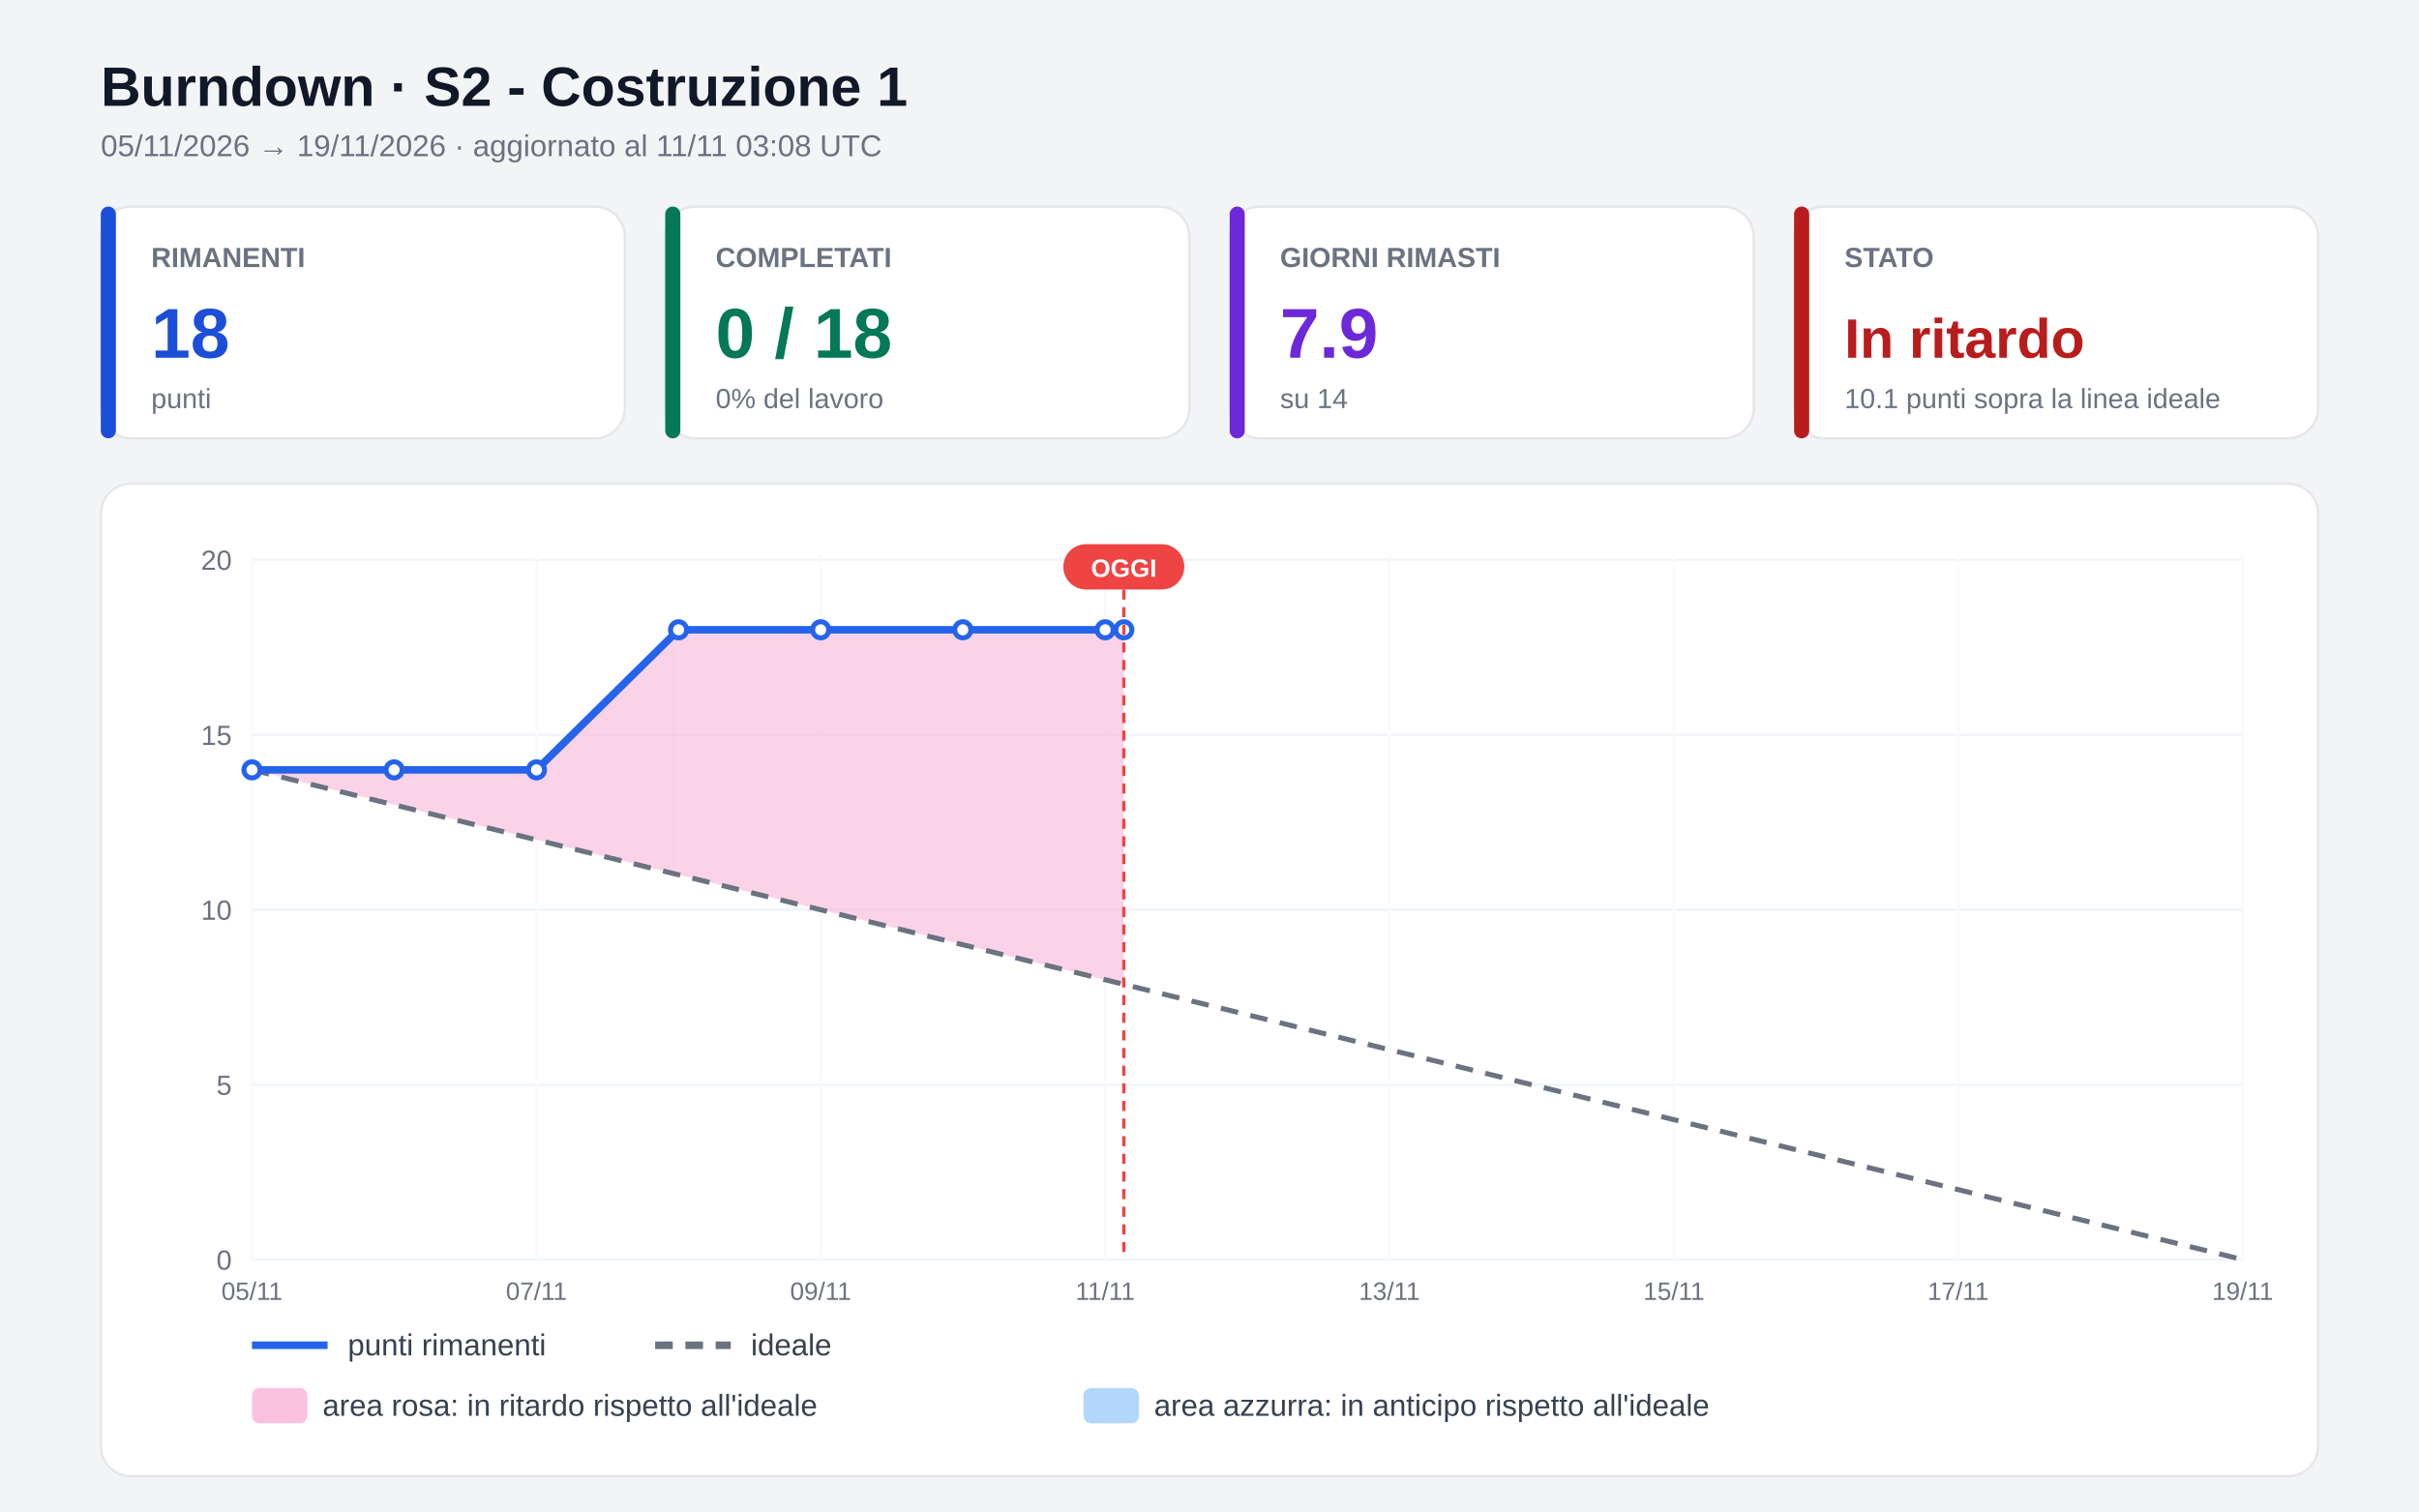
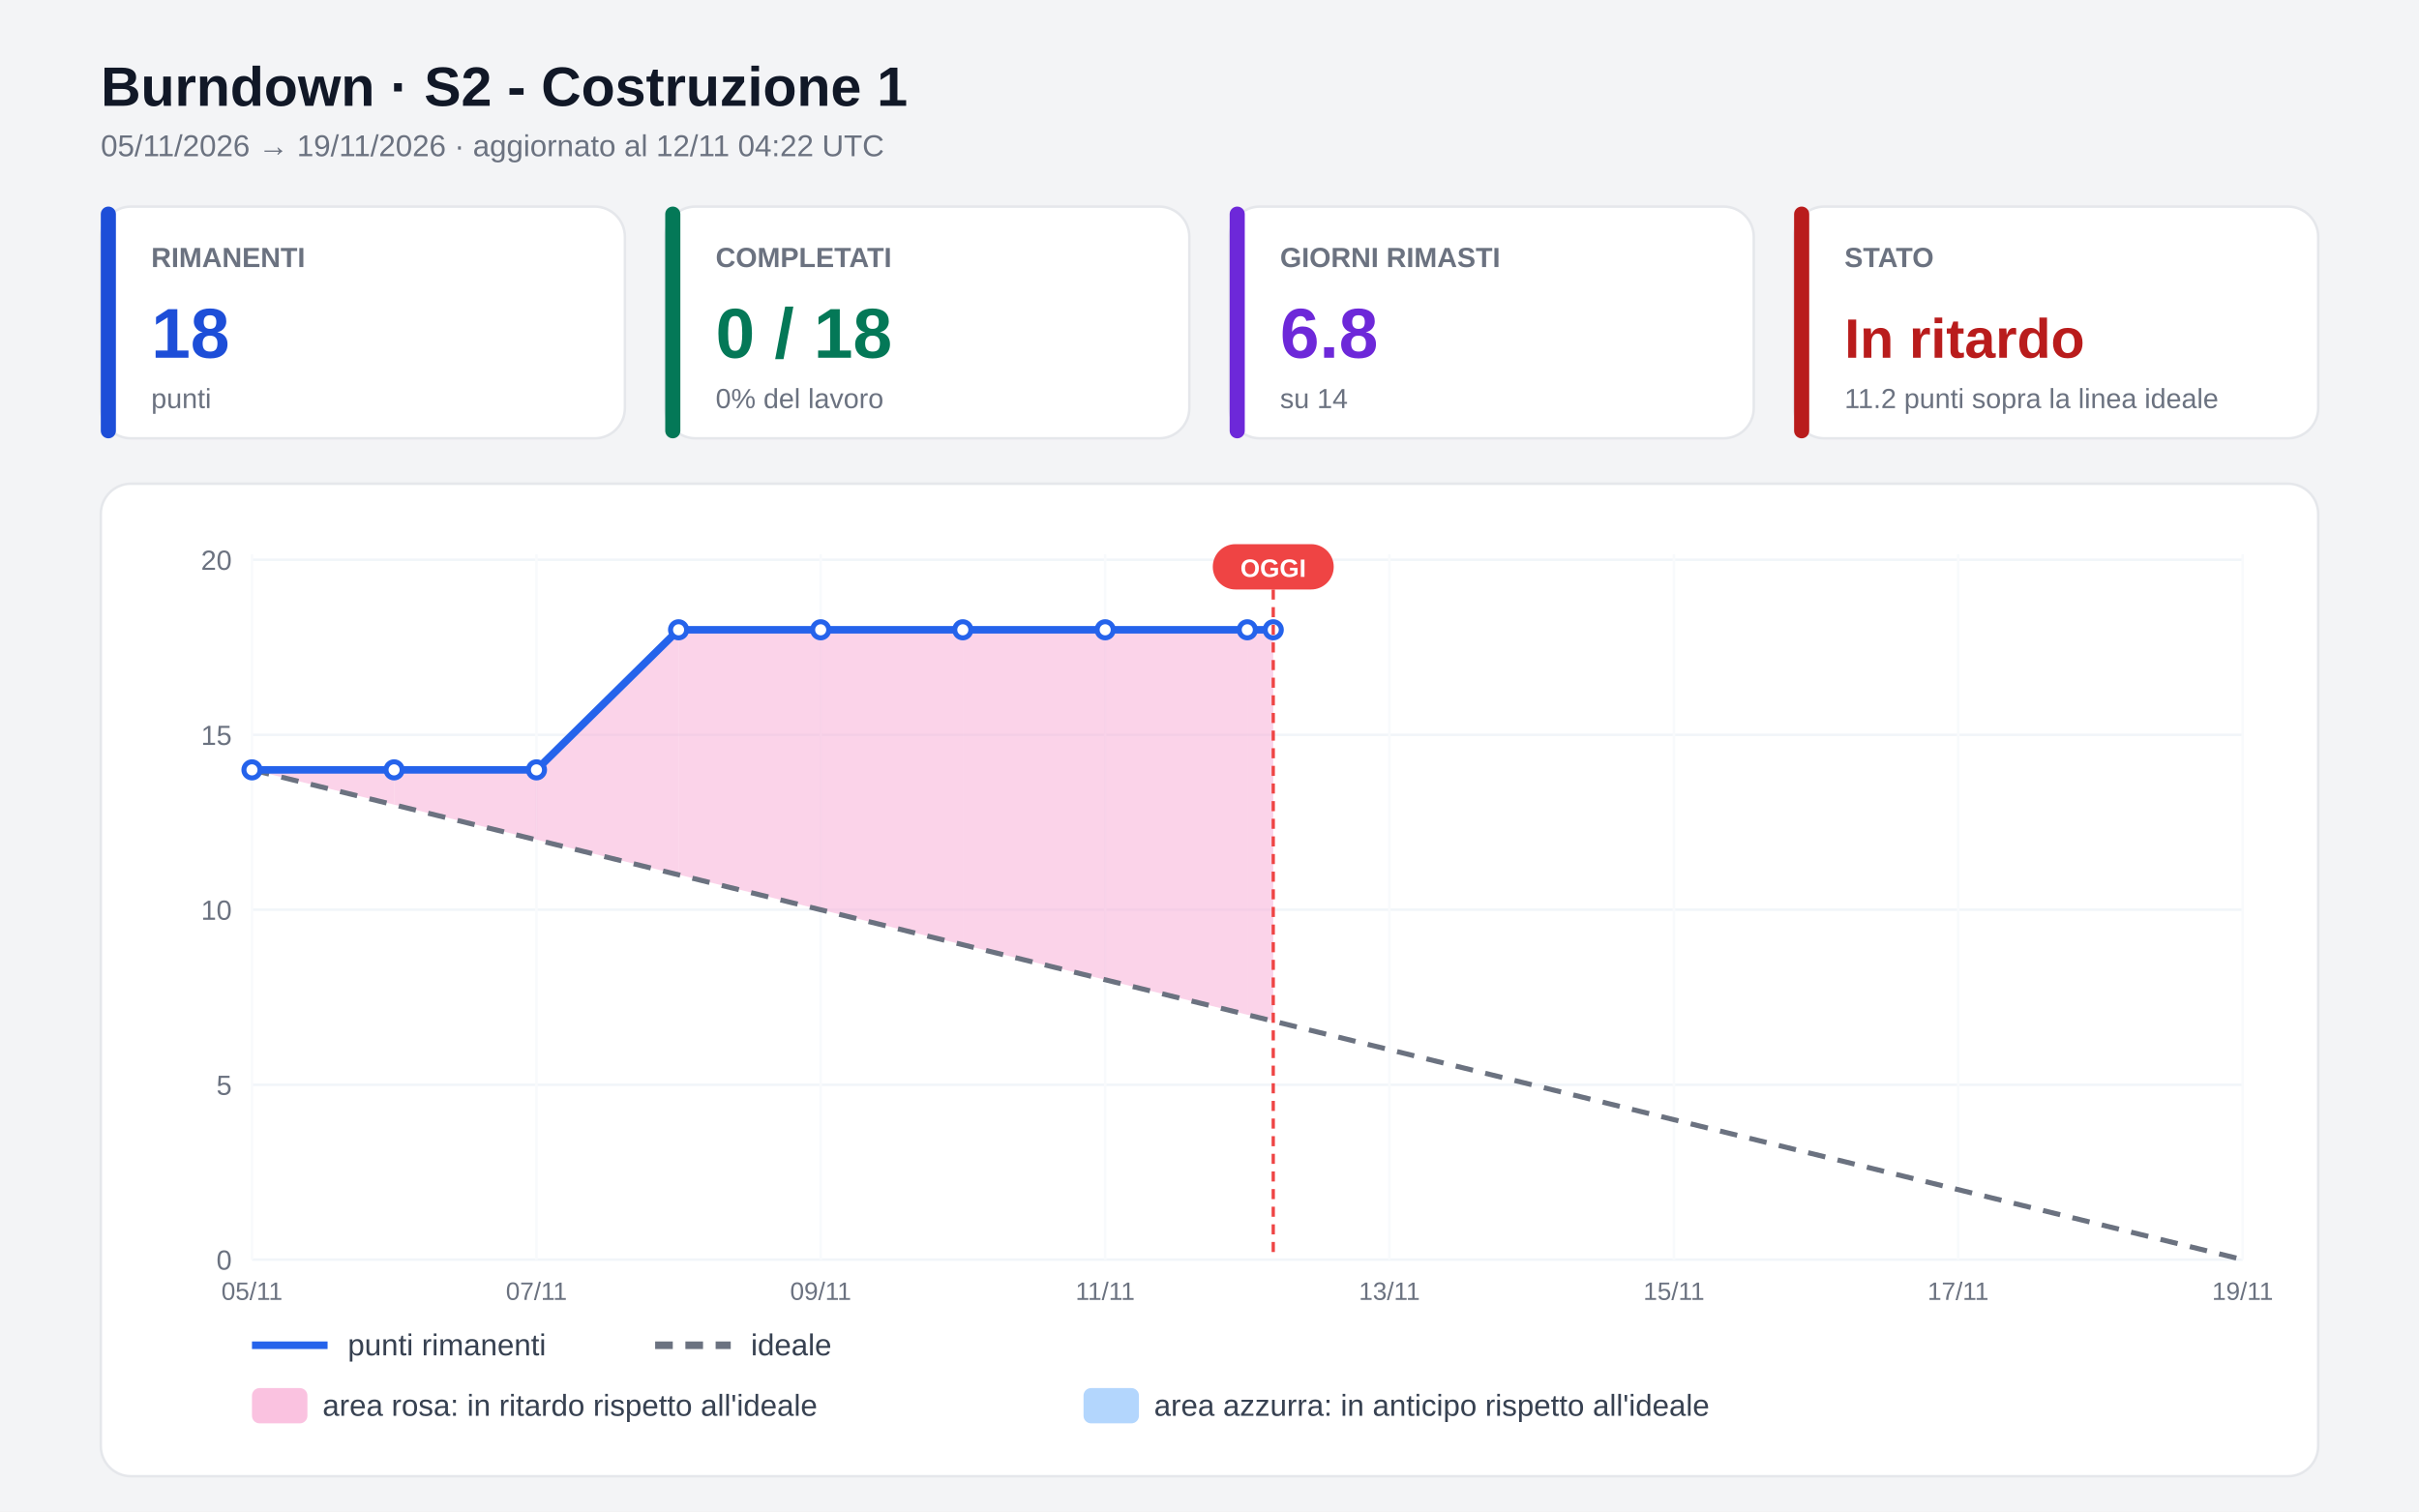
<svg xmlns="http://www.w3.org/2000/svg" viewBox="0 0 960 600" width="960" height="600" font-family="Arial">
  <rect width="960" height="600" fill="#f3f4f6" />
  <text x="40.0" y="42.0" font-size="22" text-anchor="start" fill="#111827" font-weight="bold">Burndown · S2 - Costruzione 1</text>
-   <text x="40.0" y="62.0" font-size="12" text-anchor="start" fill="#6b7280" font-weight="normal">05/11/2026 → 19/11/2026 · aggiornato al 11/11 03:08 UTC</text>
+   <text x="40.0" y="62.0" font-size="12" text-anchor="start" fill="#6b7280" font-weight="normal">05/11/2026 → 19/11/2026 · aggiornato al 12/11 04:22 UTC</text>
  <rect x="40.0" y="82.0" width="208.0" height="92.0" rx="12" fill="#ffffff" fill-opacity="1.0" stroke="#e5e7eb" stroke-width="1" />
  <rect x="40.0" y="82.0" width="6.0" height="92.0" rx="3" fill="#1d4ed8" fill-opacity="1.0" stroke="none" stroke-width="1" />
  <text x="60.0" y="106.0" font-size="11" text-anchor="start" fill="#6b7280" font-weight="bold">RIMANENTI</text>
  <text x="60.0" y="142.0" font-size="28" text-anchor="start" fill="#1d4ed8" font-weight="bold">18</text>
  <text x="60.0" y="162.0" font-size="11" text-anchor="start" fill="#6b7280" font-weight="normal">punti</text>
  <rect x="264.0" y="82.0" width="208.0" height="92.0" rx="12" fill="#ffffff" fill-opacity="1.0" stroke="#e5e7eb" stroke-width="1" />
  <rect x="264.0" y="82.0" width="6.0" height="92.0" rx="3" fill="#047857" fill-opacity="1.0" stroke="none" stroke-width="1" />
  <text x="284.0" y="106.0" font-size="11" text-anchor="start" fill="#6b7280" font-weight="bold">COMPLETATI</text>
  <text x="284.0" y="142.0" font-size="28" text-anchor="start" fill="#047857" font-weight="bold">0 / 18</text>
  <text x="284.0" y="162.0" font-size="11" text-anchor="start" fill="#6b7280" font-weight="normal">0% del lavoro</text>
  <rect x="488.0" y="82.0" width="208.0" height="92.0" rx="12" fill="#ffffff" fill-opacity="1.0" stroke="#e5e7eb" stroke-width="1" />
  <rect x="488.0" y="82.0" width="6.0" height="92.0" rx="3" fill="#6d28d9" fill-opacity="1.0" stroke="none" stroke-width="1" />
  <text x="508.0" y="106.0" font-size="11" text-anchor="start" fill="#6b7280" font-weight="bold">GIORNI RIMASTI</text>
-   <text x="508.0" y="142.0" font-size="28" text-anchor="start" fill="#6d28d9" font-weight="bold">7.9</text>
+   <text x="508.0" y="142.0" font-size="28" text-anchor="start" fill="#6d28d9" font-weight="bold">6.8</text>
  <text x="508.0" y="162.0" font-size="11" text-anchor="start" fill="#6b7280" font-weight="normal">su 14</text>
  <rect x="712.0" y="82.0" width="208.0" height="92.0" rx="12" fill="#ffffff" fill-opacity="1.0" stroke="#e5e7eb" stroke-width="1" />
  <rect x="712.0" y="82.0" width="6.0" height="92.0" rx="3" fill="#b91c1c" fill-opacity="1.0" stroke="none" stroke-width="1" />
  <text x="732.0" y="106.0" font-size="11" text-anchor="start" fill="#6b7280" font-weight="bold">STATO</text>
  <text x="732.0" y="142.0" font-size="22" text-anchor="start" fill="#b91c1c" font-weight="bold">In ritardo</text>
-   <text x="732.0" y="162.0" font-size="11" text-anchor="start" fill="#6b7280" font-weight="normal">10.1 punti sopra la linea ideale</text>
+   <text x="732.0" y="162.0" font-size="11" text-anchor="start" fill="#6b7280" font-weight="normal">11.2 punti sopra la linea ideale</text>
  <rect x="40.0" y="192.0" width="880.0" height="394.0" rx="12" fill="#ffffff" fill-opacity="1.0" stroke="#e5e7eb" stroke-width="1" />
  <line x1="100.0" y1="500.0" x2="890.0" y2="500.0" stroke="#f1f5f9" stroke-width="1" />
  <text x="92.0" y="504.0" font-size="11" text-anchor="end" fill="#6b7280" font-weight="normal">0</text>
  <line x1="100.0" y1="430.6" x2="890.0" y2="430.6" stroke="#f1f5f9" stroke-width="1" />
  <text x="92.0" y="434.6" font-size="11" text-anchor="end" fill="#6b7280" font-weight="normal">5</text>
  <line x1="100.0" y1="361.1" x2="890.0" y2="361.1" stroke="#f1f5f9" stroke-width="1" />
  <text x="92.0" y="365.1" font-size="11" text-anchor="end" fill="#6b7280" font-weight="normal">10</text>
  <line x1="100.0" y1="291.7" x2="890.0" y2="291.7" stroke="#f1f5f9" stroke-width="1" />
  <text x="92.0" y="295.7" font-size="11" text-anchor="end" fill="#6b7280" font-weight="normal">15</text>
  <line x1="100.0" y1="222.2" x2="890.0" y2="222.2" stroke="#f1f5f9" stroke-width="1" />
  <text x="92.0" y="226.2" font-size="11" text-anchor="end" fill="#6b7280" font-weight="normal">20</text>
  <line x1="100.0" y1="220.0" x2="100.0" y2="500.0" stroke="#f8fafc" stroke-width="1" />
  <text x="100.0" y="516.0" font-size="10" text-anchor="middle" fill="#6b7280" font-weight="normal">05/11</text>
  <line x1="212.9" y1="220.0" x2="212.9" y2="500.0" stroke="#f8fafc" stroke-width="1" />
  <text x="212.9" y="516.0" font-size="10" text-anchor="middle" fill="#6b7280" font-weight="normal">07/11</text>
  <line x1="325.7" y1="220.0" x2="325.7" y2="500.0" stroke="#f8fafc" stroke-width="1" />
  <text x="325.7" y="516.0" font-size="10" text-anchor="middle" fill="#6b7280" font-weight="normal">09/11</text>
  <line x1="438.6" y1="220.0" x2="438.6" y2="500.0" stroke="#f8fafc" stroke-width="1" />
  <text x="438.6" y="516.0" font-size="10" text-anchor="middle" fill="#6b7280" font-weight="normal">11/11</text>
  <line x1="551.4" y1="220.0" x2="551.4" y2="500.0" stroke="#f8fafc" stroke-width="1" />
  <text x="551.4" y="516.0" font-size="10" text-anchor="middle" fill="#6b7280" font-weight="normal">13/11</text>
  <line x1="664.3" y1="220.0" x2="664.3" y2="500.0" stroke="#f8fafc" stroke-width="1" />
  <text x="664.3" y="516.0" font-size="10" text-anchor="middle" fill="#6b7280" font-weight="normal">15/11</text>
  <line x1="777.1" y1="220.0" x2="777.1" y2="500.0" stroke="#f8fafc" stroke-width="1" />
  <text x="777.1" y="516.0" font-size="10" text-anchor="middle" fill="#6b7280" font-weight="normal">17/11</text>
  <line x1="890.0" y1="220.0" x2="890.0" y2="500.0" stroke="#f8fafc" stroke-width="1" />
  <text x="890.0" y="516.0" font-size="10" text-anchor="middle" fill="#6b7280" font-weight="normal">19/11</text>
  <polygon points="100.0,305.6 156.4,305.6 156.4,319.4 100.0,305.6" fill="#f9a8d4" fill-opacity="0.5" stroke="none" stroke-width="1.5" stroke-linejoin="round" />
  <polygon points="156.4,305.6 212.9,305.6 212.9,333.3 156.4,319.4" fill="#f9a8d4" fill-opacity="0.5" stroke="none" stroke-width="1.5" stroke-linejoin="round" />
  <polygon points="212.9,305.6 269.3,250.0 269.3,347.2 212.9,333.3" fill="#f9a8d4" fill-opacity="0.5" stroke="none" stroke-width="1.5" stroke-linejoin="round" />
  <polygon points="269.3,250.0 325.7,250.0 325.7,361.1 269.3,347.2" fill="#f9a8d4" fill-opacity="0.5" stroke="none" stroke-width="1.5" stroke-linejoin="round" />
  <polygon points="325.7,250.0 382.1,250.0 382.1,375.0 325.7,361.1" fill="#f9a8d4" fill-opacity="0.5" stroke="none" stroke-width="1.5" stroke-linejoin="round" />
  <polygon points="382.1,250.0 438.6,250.0 438.6,388.9 382.1,375.0" fill="#f9a8d4" fill-opacity="0.5" stroke="none" stroke-width="1.5" stroke-linejoin="round" />
-   <polygon points="438.6,250.0 446.0,250.0 446.0,390.7 438.6,388.9" fill="#f9a8d4" fill-opacity="0.5" stroke="none" stroke-width="1.5" stroke-linejoin="round" />
+   <polygon points="438.6,250.0 495.0,250.0 495.0,402.8 438.6,388.9" fill="#f9a8d4" fill-opacity="0.5" stroke="none" stroke-width="1.5" stroke-linejoin="round" />
+   <polygon points="495.0,250.0 505.3,250.0 505.3,405.3 495.0,402.8" fill="#f9a8d4" fill-opacity="0.5" stroke="none" stroke-width="1.5" stroke-linejoin="round" />
  <polyline points="100.0,305.6 890.0,500.0" fill="none" fill-opacity="1.0" stroke="#6b7280" stroke-width="2" stroke-linejoin="round" stroke-dasharray="7 5" />
-   <polyline points="100.0,305.6 156.4,305.6 212.9,305.6 269.3,250.0 325.7,250.0 382.1,250.0 438.6,250.0 446.0,250.0" fill="none" fill-opacity="1.0" stroke="#2563eb" stroke-width="3" stroke-linejoin="round" />
+   <polyline points="100.0,305.6 156.4,305.6 212.9,305.6 269.3,250.0 325.7,250.0 382.1,250.0 438.6,250.0 495.0,250.0 505.3,250.0" fill="none" fill-opacity="1.0" stroke="#2563eb" stroke-width="3" stroke-linejoin="round" />
  <circle cx="100.0" cy="305.6" r="3.2" fill="#ffffff" stroke="#2563eb" stroke-width="2" />
  <circle cx="156.4" cy="305.6" r="3.2" fill="#ffffff" stroke="#2563eb" stroke-width="2" />
  <circle cx="212.9" cy="305.6" r="3.2" fill="#ffffff" stroke="#2563eb" stroke-width="2" />
  <circle cx="269.3" cy="250.0" r="3.2" fill="#ffffff" stroke="#2563eb" stroke-width="2" />
  <circle cx="325.7" cy="250.0" r="3.2" fill="#ffffff" stroke="#2563eb" stroke-width="2" />
  <circle cx="382.1" cy="250.0" r="3.2" fill="#ffffff" stroke="#2563eb" stroke-width="2" />
  <circle cx="438.6" cy="250.0" r="3.2" fill="#ffffff" stroke="#2563eb" stroke-width="2" />
-   <circle cx="446.0" cy="250.0" r="3.2" fill="#ffffff" stroke="#2563eb" stroke-width="2" />
-   <line x1="446.0" y1="220.0" x2="446.0" y2="500.0" stroke="#ef4444" stroke-width="1.3" stroke-dasharray="4 3" />
-   <rect x="422.0" y="216.0" width="48.0" height="18.0" rx="9" fill="#ef4444" fill-opacity="1.0" stroke="none" stroke-width="1" />
-   <text x="446.0" y="229.0" font-size="10" text-anchor="middle" fill="#ffffff" font-weight="bold">OGGI</text>
+   <circle cx="495.0" cy="250.0" r="3.2" fill="#ffffff" stroke="#2563eb" stroke-width="2" />
+   <circle cx="505.3" cy="250.0" r="3.2" fill="#ffffff" stroke="#2563eb" stroke-width="2" />
+   <line x1="505.3" y1="220.0" x2="505.3" y2="500.0" stroke="#ef4444" stroke-width="1.3" stroke-dasharray="4 3" />
+   <rect x="481.3" y="216.0" width="48.0" height="18.0" rx="9" fill="#ef4444" fill-opacity="1.0" stroke="none" stroke-width="1" />
+   <text x="505.3" y="229.0" font-size="10" text-anchor="middle" fill="#ffffff" font-weight="bold">OGGI</text>
  <line x1="100.0" y1="534.0" x2="130.0" y2="534.0" stroke="#2563eb" stroke-width="3" />
  <text x="138.0" y="538.0" font-size="12" text-anchor="start" fill="#374151" font-weight="normal">punti rimanenti</text>
  <line x1="260.0" y1="534.0" x2="290.0" y2="534.0" stroke="#6b7280" stroke-width="3" stroke-dasharray="7 5" />
  <text x="298.0" y="538.0" font-size="12" text-anchor="start" fill="#374151" font-weight="normal">ideale</text>
  <rect x="100.0" y="551.0" width="22.0" height="14.0" rx="3" fill="#f9a8d4" fill-opacity="0.7" stroke="none" stroke-width="1" />
  <text x="128.0" y="562.0" font-size="12" text-anchor="start" fill="#374151" font-weight="normal">area rosa: in ritardo rispetto all'ideale</text>
  <rect x="430.0" y="551.0" width="22.0" height="14.0" rx="3" fill="#93c5fd" fill-opacity="0.7" stroke="none" stroke-width="1" />
  <text x="458.0" y="562.0" font-size="12" text-anchor="start" fill="#374151" font-weight="normal">area azzurra: in anticipo rispetto all'ideale</text>
</svg>
